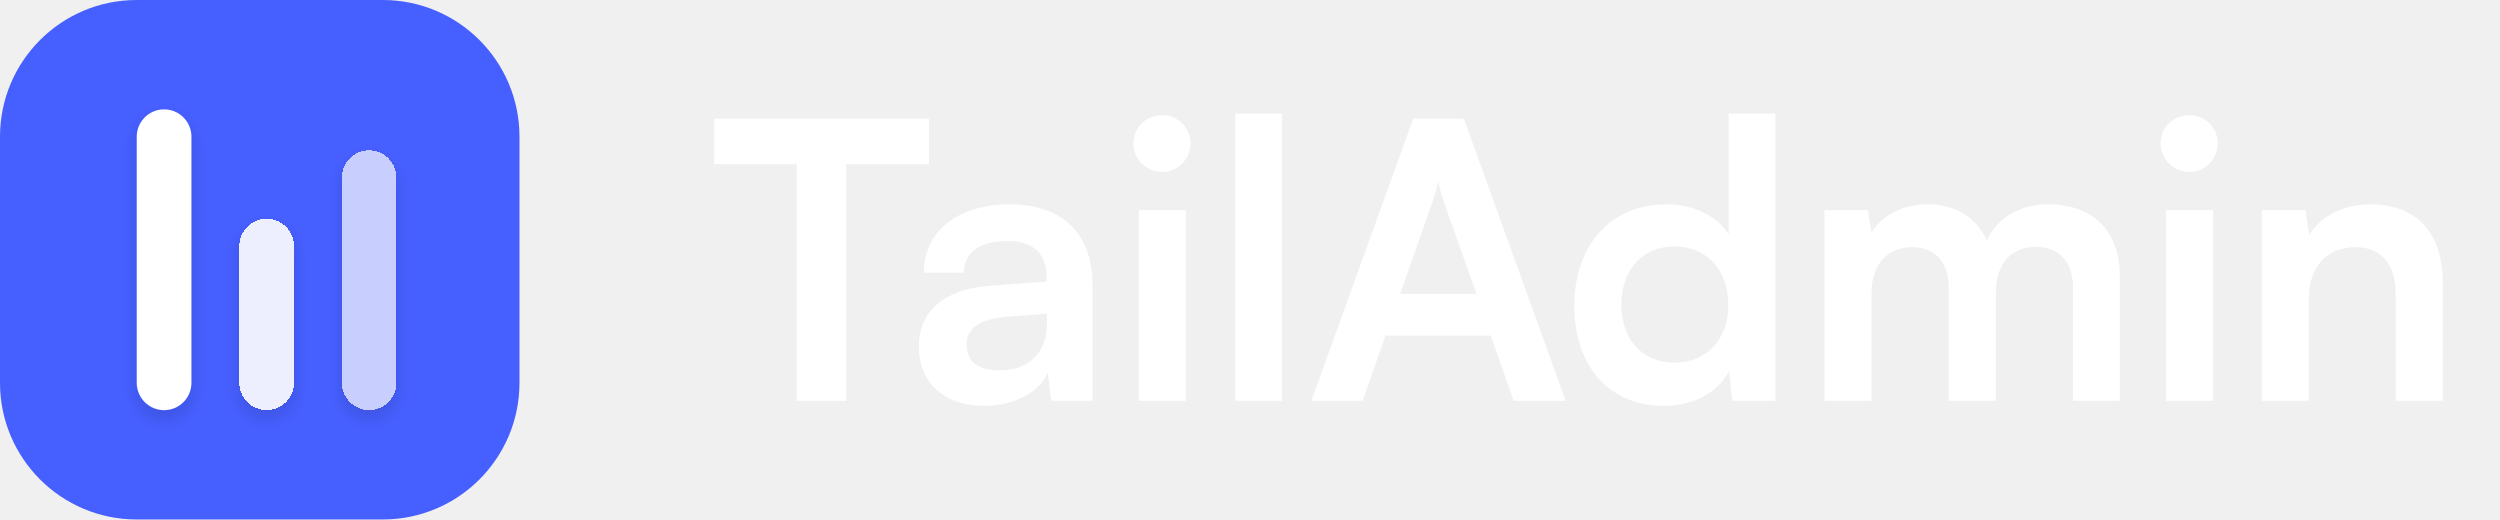
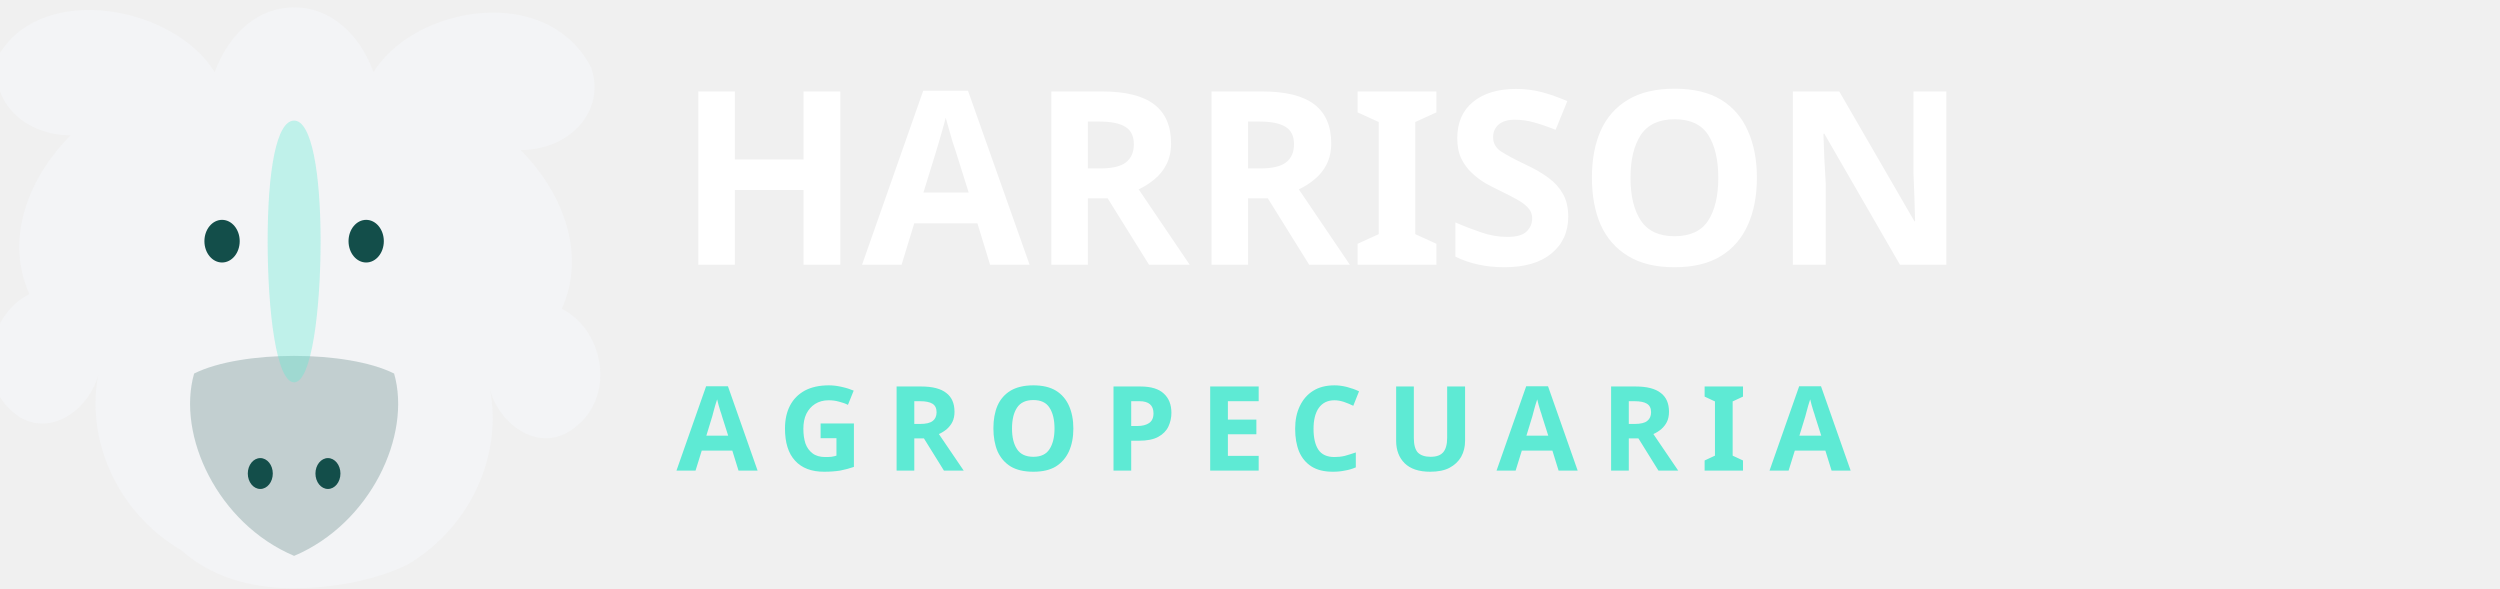
- <svg xmlns="http://www.w3.org/2000/svg" width="154" height="32" viewBox="0 0 154 32" fill="none">
-   <path d="M0 8.421C0 3.77 3.77 0 8.421 0H23.579C28.23 0 32 3.77 32 8.421V23.579C32 28.23 28.23 32 23.579 32H8.421C3.77 32 0 28.23 0 23.579V8.421Z" fill="#465FFF" />
-   <g filter="url(#filter0_d_1608_324)">
-     <path d="M8.424 8.422C8.424 7.491 9.178 6.737 10.108 6.737C11.038 6.737 11.792 7.491 11.792 8.422V23.579C11.792 24.51 11.038 25.264 10.108 25.264C9.178 25.264 8.424 24.51 8.424 23.579V8.422Z" fill="white" />
-   </g>
-   <g filter="url(#filter1_d_1608_324)">
-     <path d="M14.742 15.157C14.742 14.227 15.496 13.473 16.426 13.473C17.357 13.473 18.111 14.227 18.111 15.157V23.578C18.111 24.508 17.357 25.262 16.426 25.262C15.496 25.262 14.742 24.508 14.742 23.578V15.157Z" fill="white" fill-opacity="0.9" shape-rendering="crispEdges" />
-   </g>
-   <g filter="url(#filter2_d_1608_324)">
-     <path d="M21.055 10.946C21.055 10.016 21.809 9.262 22.739 9.262C23.669 9.262 24.423 10.016 24.423 10.946V23.578C24.423 24.508 23.669 25.262 22.739 25.262C21.809 25.262 21.055 24.508 21.055 23.578V10.946Z" fill="white" fill-opacity="0.7" shape-rendering="crispEdges" />
-   </g>
-   <path d="M44 10.115H49.089V24.691H52.132V10.115H57.221V7.309H44V10.115Z" fill="white" />
-   <path d="M60.617 25C62.448 25 64.042 24.168 64.541 22.955L64.755 24.691H67.299V17.558C67.299 14.3 65.349 12.588 62.187 12.588C59.001 12.588 56.908 14.252 56.908 16.797H59.381C59.381 15.56 60.332 14.847 62.044 14.847C63.518 14.847 64.47 15.489 64.47 17.082V17.343L60.95 17.605C58.168 17.819 56.599 19.174 56.599 21.338C56.599 23.549 58.121 25 60.617 25ZM61.569 22.812C60.261 22.812 59.547 22.289 59.547 21.219C59.547 20.268 60.237 19.674 62.044 19.507L64.493 19.317V19.935C64.493 21.742 63.352 22.812 61.569 22.812Z" fill="white" />
-   <path d="M71.6 10.591C72.551 10.591 73.335 9.806 73.335 8.831C73.335 7.856 72.551 7.095 71.6 7.095C70.601 7.095 69.816 7.856 69.816 8.831C69.816 9.806 70.601 10.591 71.6 10.591ZM70.149 24.691H73.05V12.944H70.149V24.691Z" fill="white" />
-   <path d="M78.972 24.691V7H76.095V24.691H78.972Z" fill="white" />
-   <path d="M83.941 24.691L85.344 20.672H91.835L93.238 24.691H96.448L90.171 7.309H87.056L80.778 24.691H83.941ZM88.221 12.493C88.387 12.017 88.53 11.494 88.601 11.161C88.649 11.518 88.815 12.041 88.958 12.493L90.955 18.104H86.247L88.221 12.493Z" fill="white" />
-   <path d="M102.493 25C104.276 25 105.798 24.215 106.511 22.86L106.701 24.691H109.364V7H106.487V14.443C105.75 13.277 104.3 12.588 102.659 12.588C99.116 12.588 96.976 15.203 96.976 18.865C96.976 22.503 99.092 25 102.493 25ZM103.135 22.337C101.113 22.337 99.877 20.863 99.877 18.77C99.877 16.678 101.113 15.18 103.135 15.18C105.156 15.18 106.464 16.654 106.464 18.77C106.464 20.886 105.156 22.337 103.135 22.337Z" fill="white" />
-   <path d="M115.289 24.691V18.033C115.289 16.131 116.406 15.227 117.785 15.227C119.164 15.227 120.044 16.107 120.044 17.748V24.691H122.945V18.033C122.945 16.107 124.015 15.203 125.418 15.203C126.797 15.203 127.701 16.083 127.701 17.771V24.691H130.578V17.011C130.578 14.3 129.008 12.588 126.155 12.588C124.372 12.588 122.993 13.468 122.398 14.823C121.78 13.468 120.543 12.588 118.76 12.588C117.072 12.588 115.883 13.349 115.289 14.324L115.051 12.944H112.388V24.691H115.289Z" fill="white" />
-   <path d="M134.876 10.591C135.827 10.591 136.612 9.806 136.612 8.831C136.612 7.856 135.827 7.095 134.876 7.095C133.877 7.095 133.093 7.856 133.093 8.831C133.093 9.806 133.877 10.591 134.876 10.591ZM133.426 24.691H136.327V12.944H133.426V24.691Z" fill="white" />
-   <path d="M142.225 24.691V18.366C142.225 16.464 143.318 15.227 145.102 15.227C146.6 15.227 147.575 16.178 147.575 18.152V24.691H150.476V17.462C150.476 14.419 148.954 12.588 146.005 12.588C144.412 12.588 142.985 13.277 142.248 14.466L142.011 12.944H139.324V24.691H142.225Z" fill="white" />
-   <defs>
-     <filter id="filter0_d_1608_324" x="7.424" y="6.237" width="5.368" height="20.526" filterUnits="userSpaceOnUse" color-interpolation-filters="sRGB">
-       <feFlood flood-opacity="0" result="BackgroundImageFix" />
-       <feColorMatrix in="SourceAlpha" type="matrix" values="0 0 0 0 0 0 0 0 0 0 0 0 0 0 0 0 0 0 127 0" result="hardAlpha" />
-       <feOffset dy="0.5" />
-       <feGaussianBlur stdDeviation="0.5" />
-       <feComposite in2="hardAlpha" operator="out" />
-       <feColorMatrix type="matrix" values="0 0 0 0 0 0 0 0 0 0 0 0 0 0 0 0 0 0 0.12 0" />
-       <feBlend mode="normal" in2="BackgroundImageFix" result="effect1_dropShadow_1608_324" />
-       <feBlend mode="normal" in="SourceGraphic" in2="effect1_dropShadow_1608_324" result="shape" />
-     </filter>
-     <filter id="filter1_d_1608_324" x="13.742" y="12.973" width="5.368" height="13.79" filterUnits="userSpaceOnUse" color-interpolation-filters="sRGB">
-       <feFlood flood-opacity="0" result="BackgroundImageFix" />
-       <feColorMatrix in="SourceAlpha" type="matrix" values="0 0 0 0 0 0 0 0 0 0 0 0 0 0 0 0 0 0 127 0" result="hardAlpha" />
-       <feOffset dy="0.5" />
-       <feGaussianBlur stdDeviation="0.5" />
-       <feComposite in2="hardAlpha" operator="out" />
-       <feColorMatrix type="matrix" values="0 0 0 0 0 0 0 0 0 0 0 0 0 0 0 0 0 0 0.12 0" />
-       <feBlend mode="normal" in2="BackgroundImageFix" result="effect1_dropShadow_1608_324" />
-       <feBlend mode="normal" in="SourceGraphic" in2="effect1_dropShadow_1608_324" result="shape" />
-     </filter>
-     <filter id="filter2_d_1608_324" x="20.055" y="8.762" width="5.368" height="18" filterUnits="userSpaceOnUse" color-interpolation-filters="sRGB">
-       <feFlood flood-opacity="0" result="BackgroundImageFix" />
-       <feColorMatrix in="SourceAlpha" type="matrix" values="0 0 0 0 0 0 0 0 0 0 0 0 0 0 0 0 0 0 127 0" result="hardAlpha" />
-       <feOffset dy="0.5" />
-       <feGaussianBlur stdDeviation="0.5" />
-       <feComposite in2="hardAlpha" operator="out" />
-       <feColorMatrix type="matrix" values="0 0 0 0 0 0 0 0 0 0 0 0 0 0 0 0 0 0 0.12 0" />
-       <feBlend mode="normal" in2="BackgroundImageFix" result="effect1_dropShadow_1608_324" />
-       <feBlend mode="normal" in="SourceGraphic" in2="effect1_dropShadow_1608_324" result="shape" />
-     </filter>
-   </defs>
+ <svg xmlns="http://www.w3.org/2000/svg" width="170" height="40" viewBox="0 0 170 40" fill="none">
+   <path fill="#F3F4F6" d="M20 .5c2.4 0 4.4 1.7 5.4 4.4C28.2.4 37.2-1.2 40.2 4.6c1 2.9-1.4 5.6-4.8 5.6 2.6 2.6 4.6 6.8 2.8 10.8 3 1.5 3.8 6.4.4 8.4-2.3 1.3-4.8-.8-5.3-3 .9 4.4-1.2 9.4-5.6 12C25.2 39.6 22.2 40 20 40s-5.2-.4-7.7-2.6c-4.4-2.6-6.5-7.6-5.6-12-.5 2.2-3 4.3-5.3 3C-1.8 26.4-1 21.5 2 20c-1.8-4 0.2-8.2 2.8-10.8C1.4 9.2-1 6.5 0 3.6 3-1.2 11.8.4 14.6 4.9 15.6 2.2 17.6.5 20 .5Z" />
+   <path fill="#134E4A" opacity=".22" d="M13.2 25.4c3.2-1.6 10.4-1.6 13.6 0 1.2 4.2-1.6 10.2-6.8 12.4-5.2-2.2-8-8.2-6.8-12.4Z" />
+   <path fill="#5EEAD4" opacity=".35" d="M20 8.2c1.2 0 1.8 3.6 1.8 8.2S21.2 26 20 26s-1.8-4.8-1.8-9.6 0.6-8.2 1.8-8.2Z" />
+   <ellipse cx="15.1" cy="16.4" rx="1.2" ry="1.45" fill="#134E4A" />
+   <ellipse cx="24.9" cy="16.4" rx="1.2" ry="1.45" fill="#134E4A" />
+   <ellipse cx="17.7" cy="32.2" rx=".85" ry="1.05" fill="#134E4A" />
+   <ellipse cx="22.3" cy="32.2" rx=".85" ry="1.05" fill="#134E4A" />
+   <text x="46" y="18" fill="#FFFFFF" font-family="Segoe UI, system-ui, sans-serif" font-size="16.5" font-weight="700">HARRISON</text>
+   <text x="46" y="32" fill="#5EEAD4" font-family="Segoe UI, system-ui, sans-serif" font-size="8" font-weight="600" letter-spacing="1.55">AGROPECUARIA</text>
</svg>
